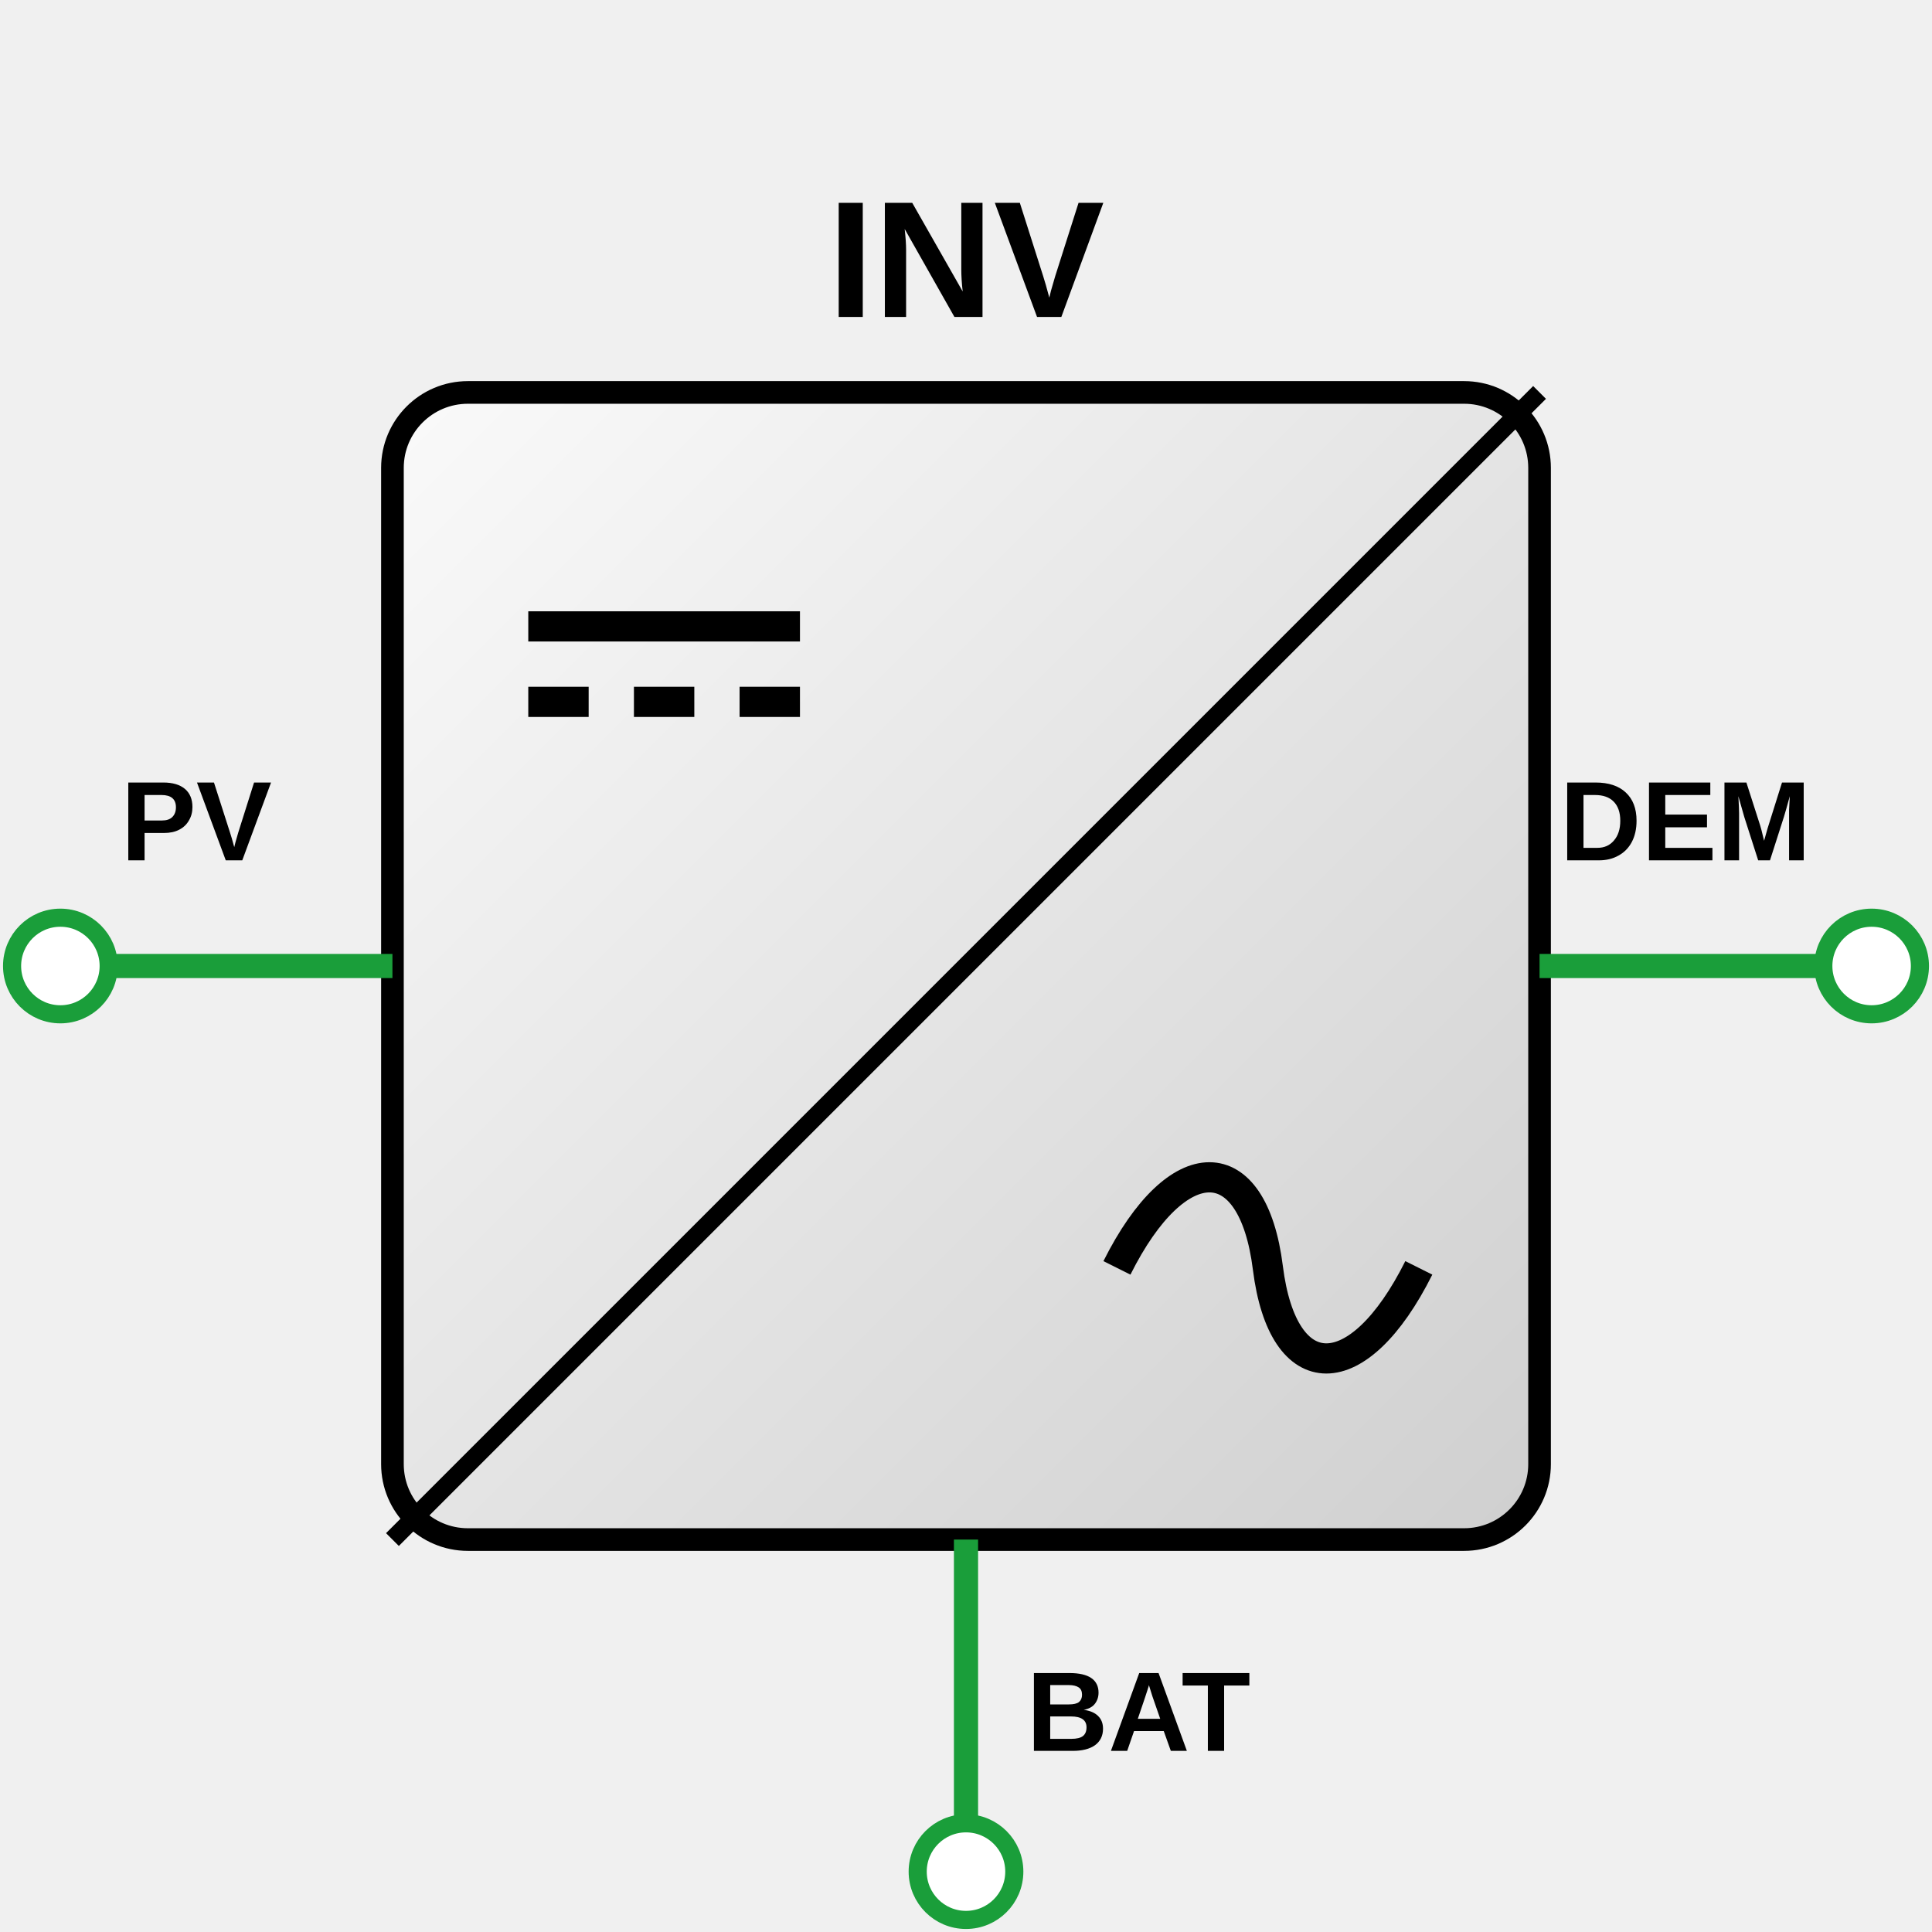
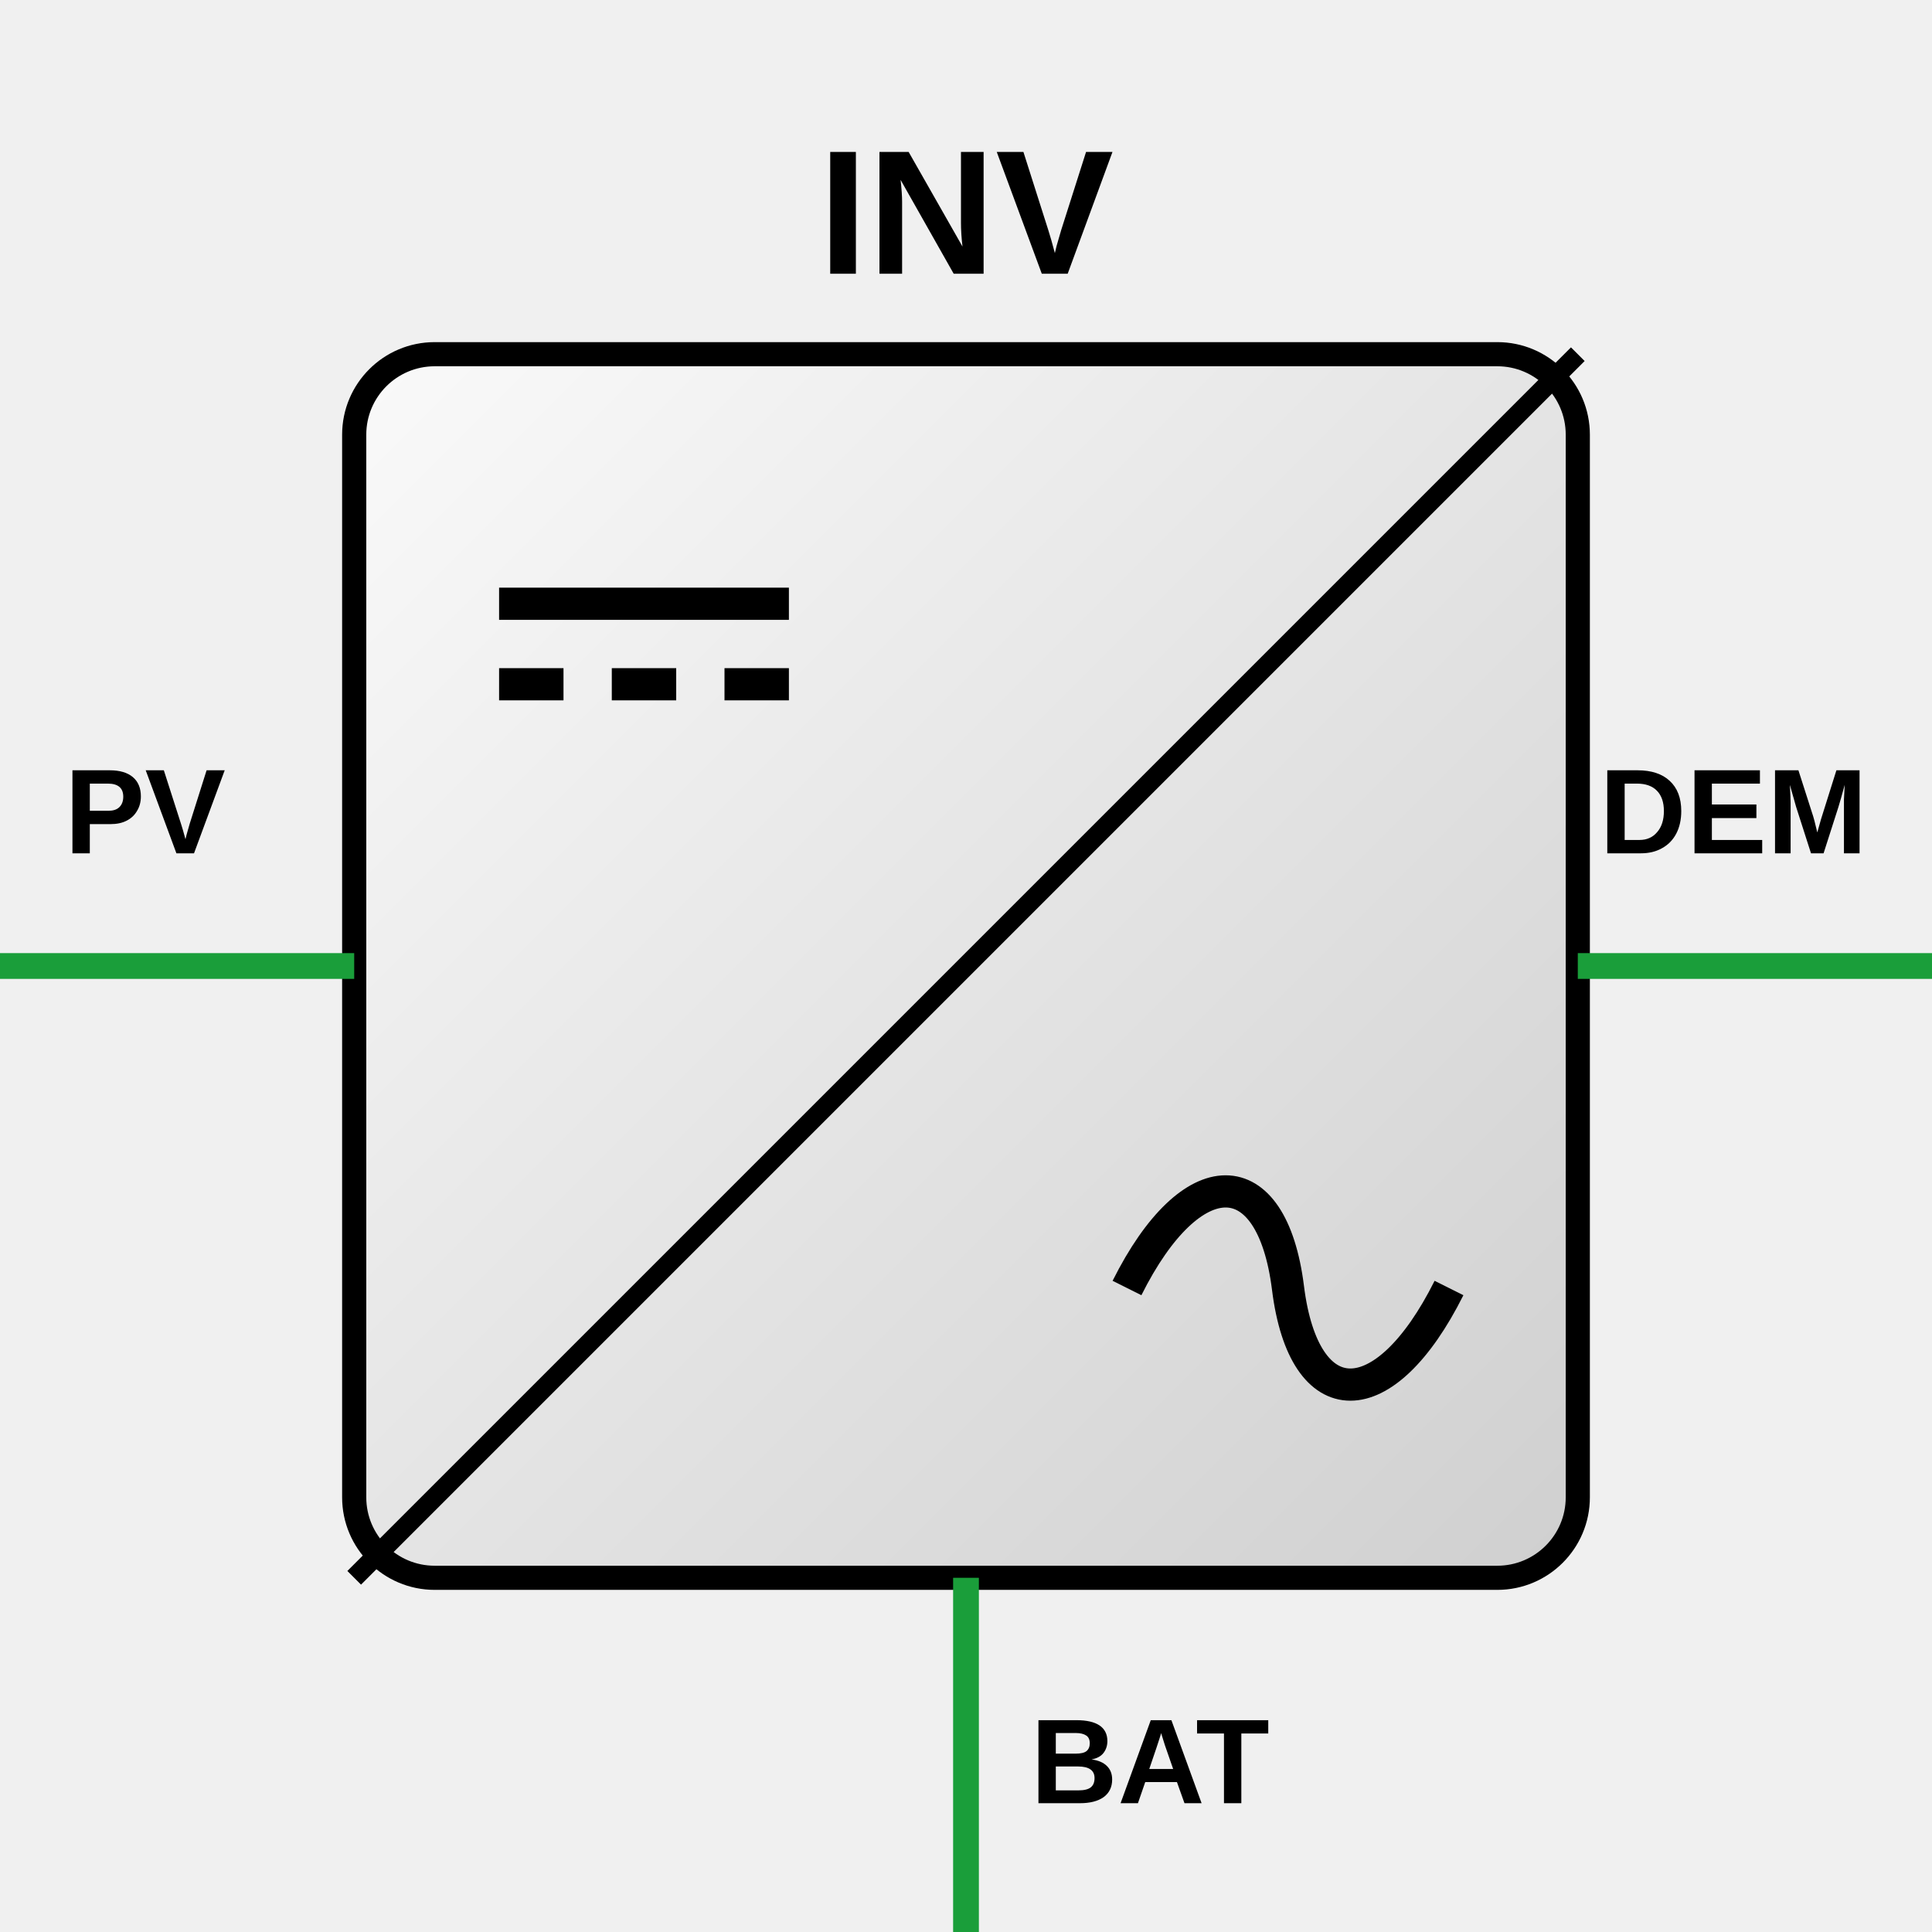
- <svg xmlns="http://www.w3.org/2000/svg" version="1.1" width="128mm" height="128mm" viewBox="-4 -4 128 128">
+ <svg xmlns="http://www.w3.org/2000/svg" version="1.1" width="120mm" height="120mm" viewBox="0 0 120 120">
  <defs>
    <linearGradient id="case" x1="0" y1="0" x2="1" y2="1">
      <stop offset="0" stop-color="#fafafa" />
      <stop offset="1" stop-color="#cfcfcf" />
    </linearGradient>
  </defs>
  <rect x="22" y="22" width="76" height="76" rx="5" fill="url(#case)" stroke="#000" stroke-width="1.5" />
  <line x1="22" y1="98" x2="98" y2="22" stroke="#000" stroke-width="1.2" />
  <line x1="31" y1="37.5" x2="49" y2="37.5" stroke="#000" stroke-width="2" />
  <line x1="31" y1="42.5" x2="49" y2="42.5" stroke="#000" stroke-width="2" stroke-dasharray="4,3" />
  <path d="M 70,80 C 74,72 79,72 80,80 S 86,88 90,80" fill="none" stroke="#000" stroke-width="2" />
  <text x="60" y="17" font-family="Arial, Helvetica, sans-serif" font-size="11" font-weight="bold" text-anchor="middle" fill="#000">INV</text>
-   <line x1="3.2" y1="60" x2="22" y2="60" stroke="#1a9e3a" stroke-width="1.6" />
-   <circle cx="0" cy="60" r="3.2" fill="#fff" stroke="#1a9e3a" stroke-width="1.2" />
+   <line x1="0" y1="60" x2="22" y2="60" stroke="#1a9e3a" stroke-width="1.6" />
  <text x="4" y="53" font-family="Arial, Helvetica, sans-serif" font-size="7.5" font-weight="bold" text-anchor="start" fill="#000">PV</text>
-   <line x1="60" y1="98" x2="60" y2="116.8" stroke="#1a9e3a" stroke-width="1.6" />
-   <circle cx="60" cy="120" r="3.2" fill="#fff" stroke="#1a9e3a" stroke-width="1.2" />
+   <line x1="60" y1="98" x2="60" y2="120" stroke="#1a9e3a" stroke-width="1.6" />
  <text x="64" y="112" font-family="Arial, Helvetica, sans-serif" font-size="7.5" font-weight="bold" text-anchor="start" fill="#000">BAT</text>
-   <line x1="98" y1="60" x2="116.8" y2="60" stroke="#1a9e3a" stroke-width="1.6" />
-   <circle cx="120" cy="60" r="3.2" fill="#fff" stroke="#1a9e3a" stroke-width="1.2" />
+   <line x1="98" y1="60" x2="120" y2="60" stroke="#1a9e3a" stroke-width="1.6" />
  <text x="116" y="53" font-family="Arial, Helvetica, sans-serif" font-size="7.5" font-weight="bold" text-anchor="end" fill="#000">DEM</text>
</svg>
